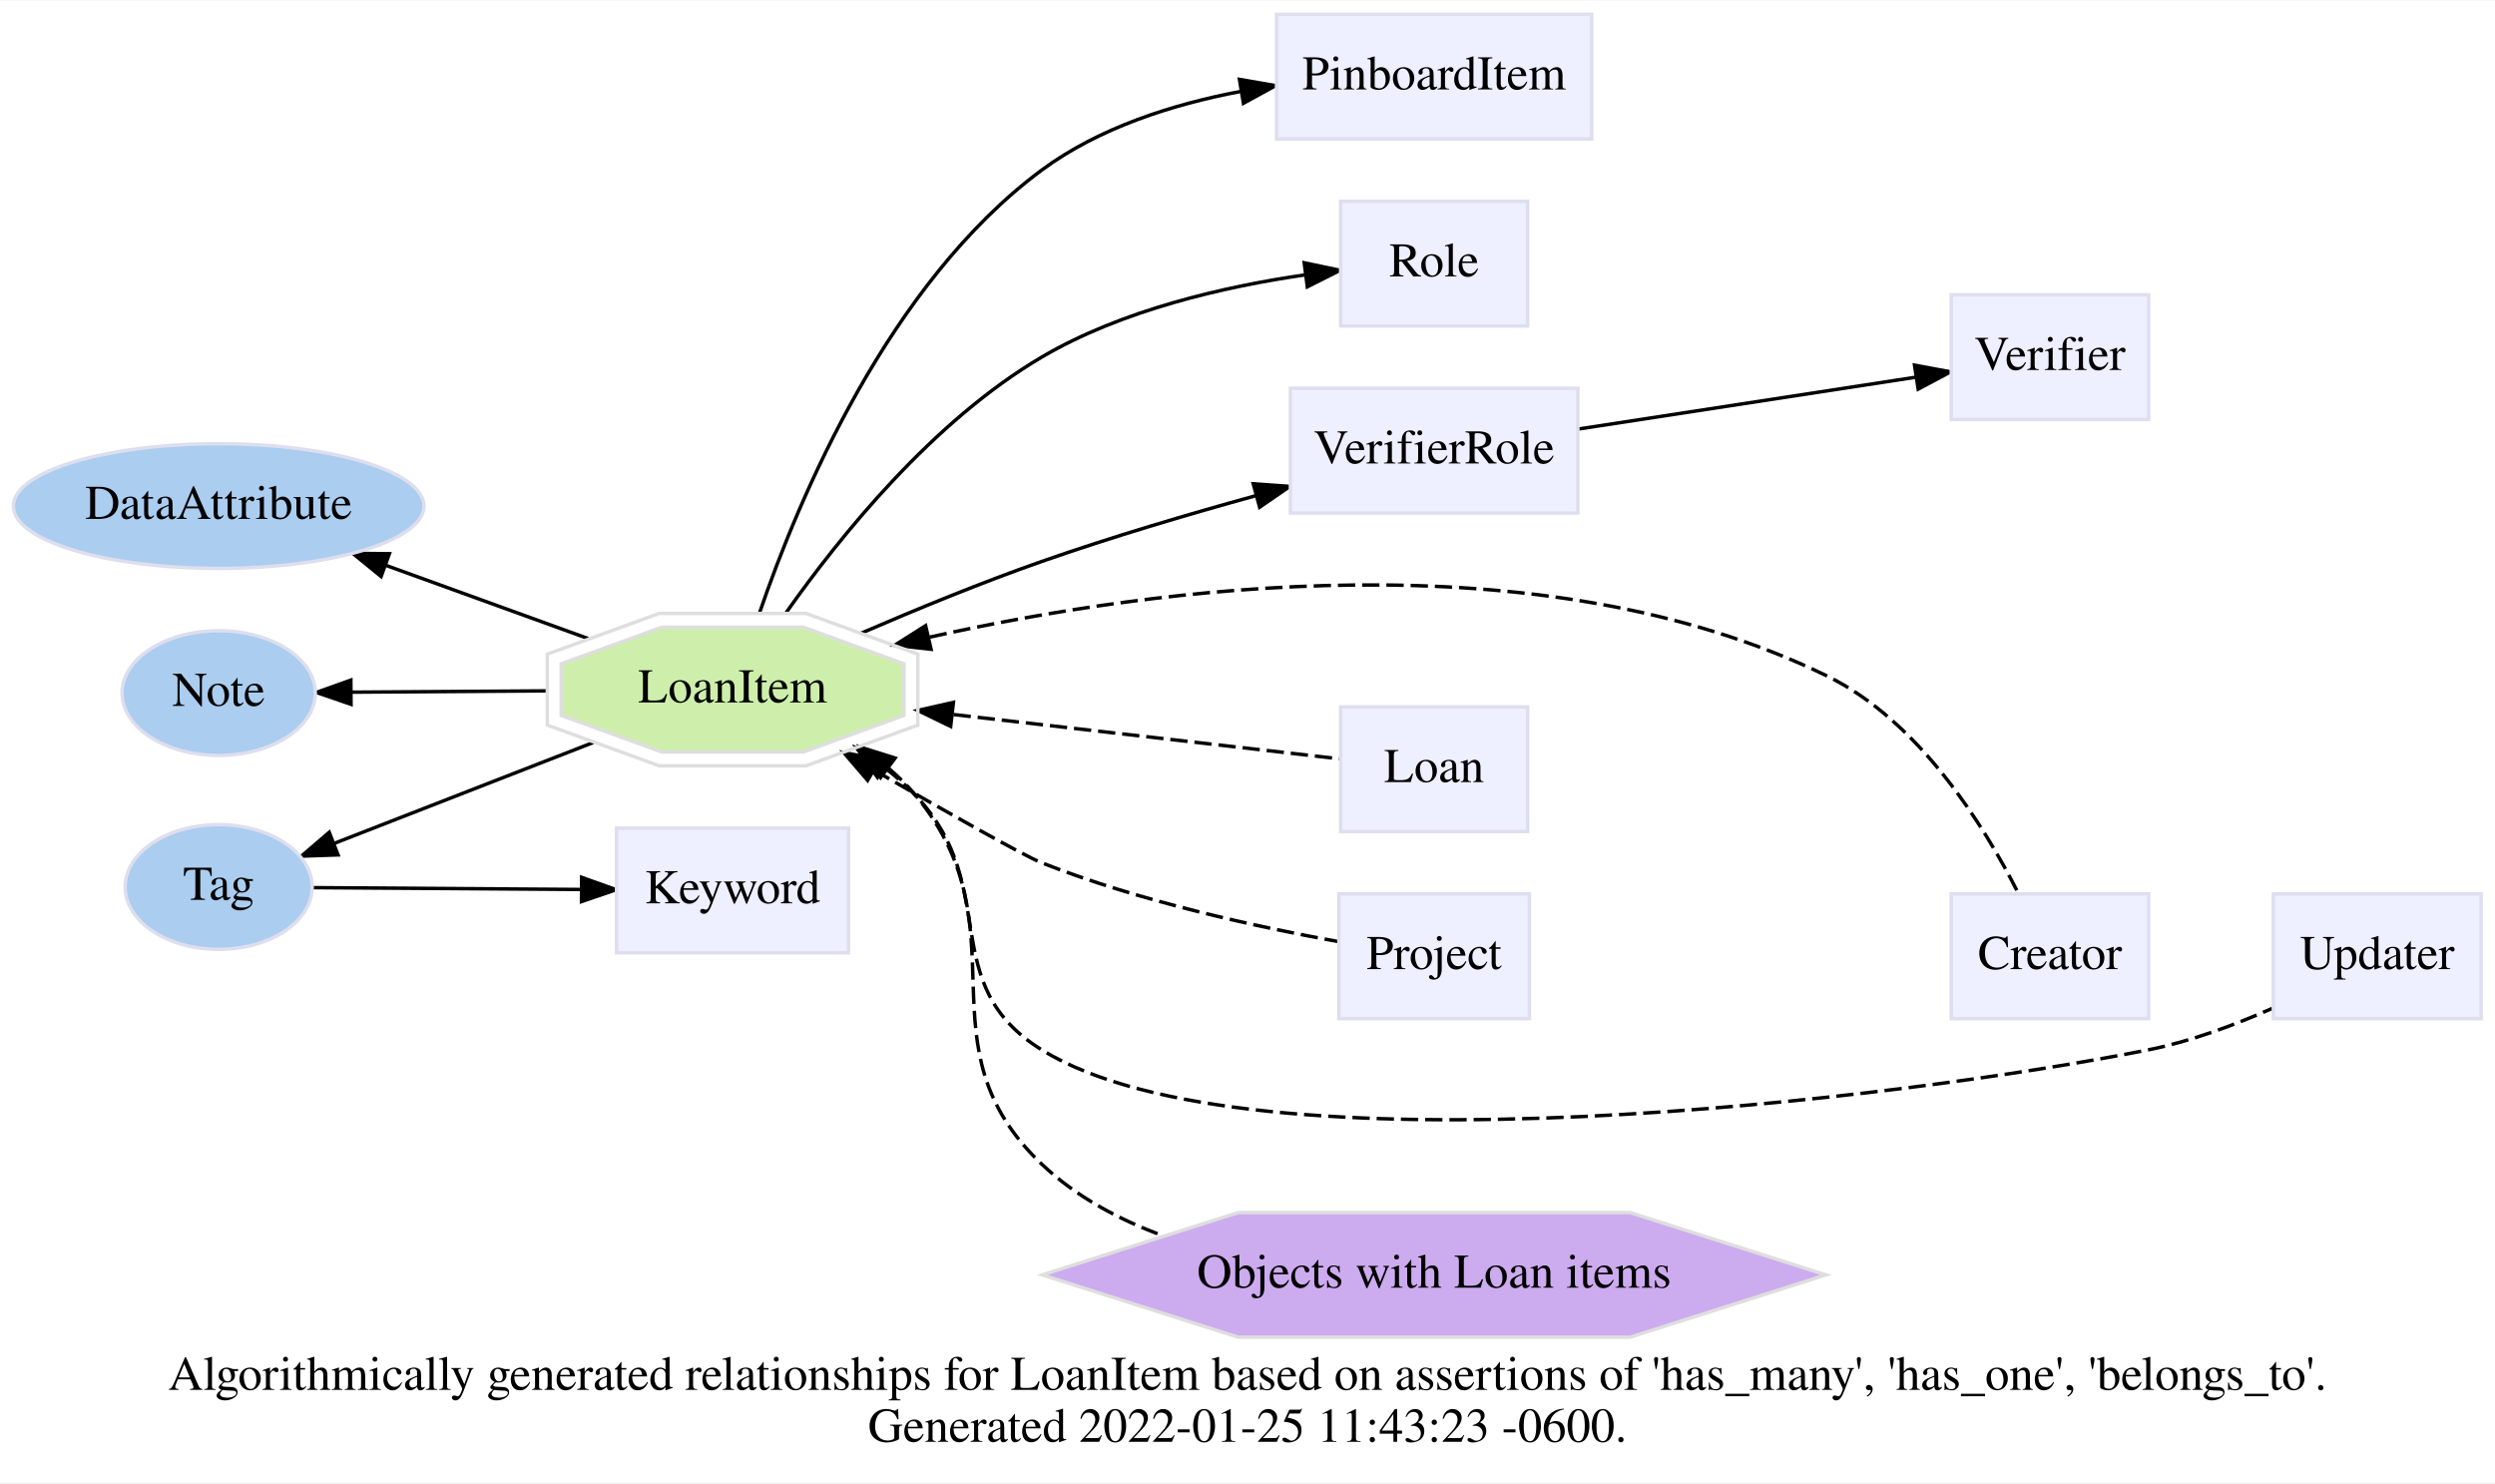
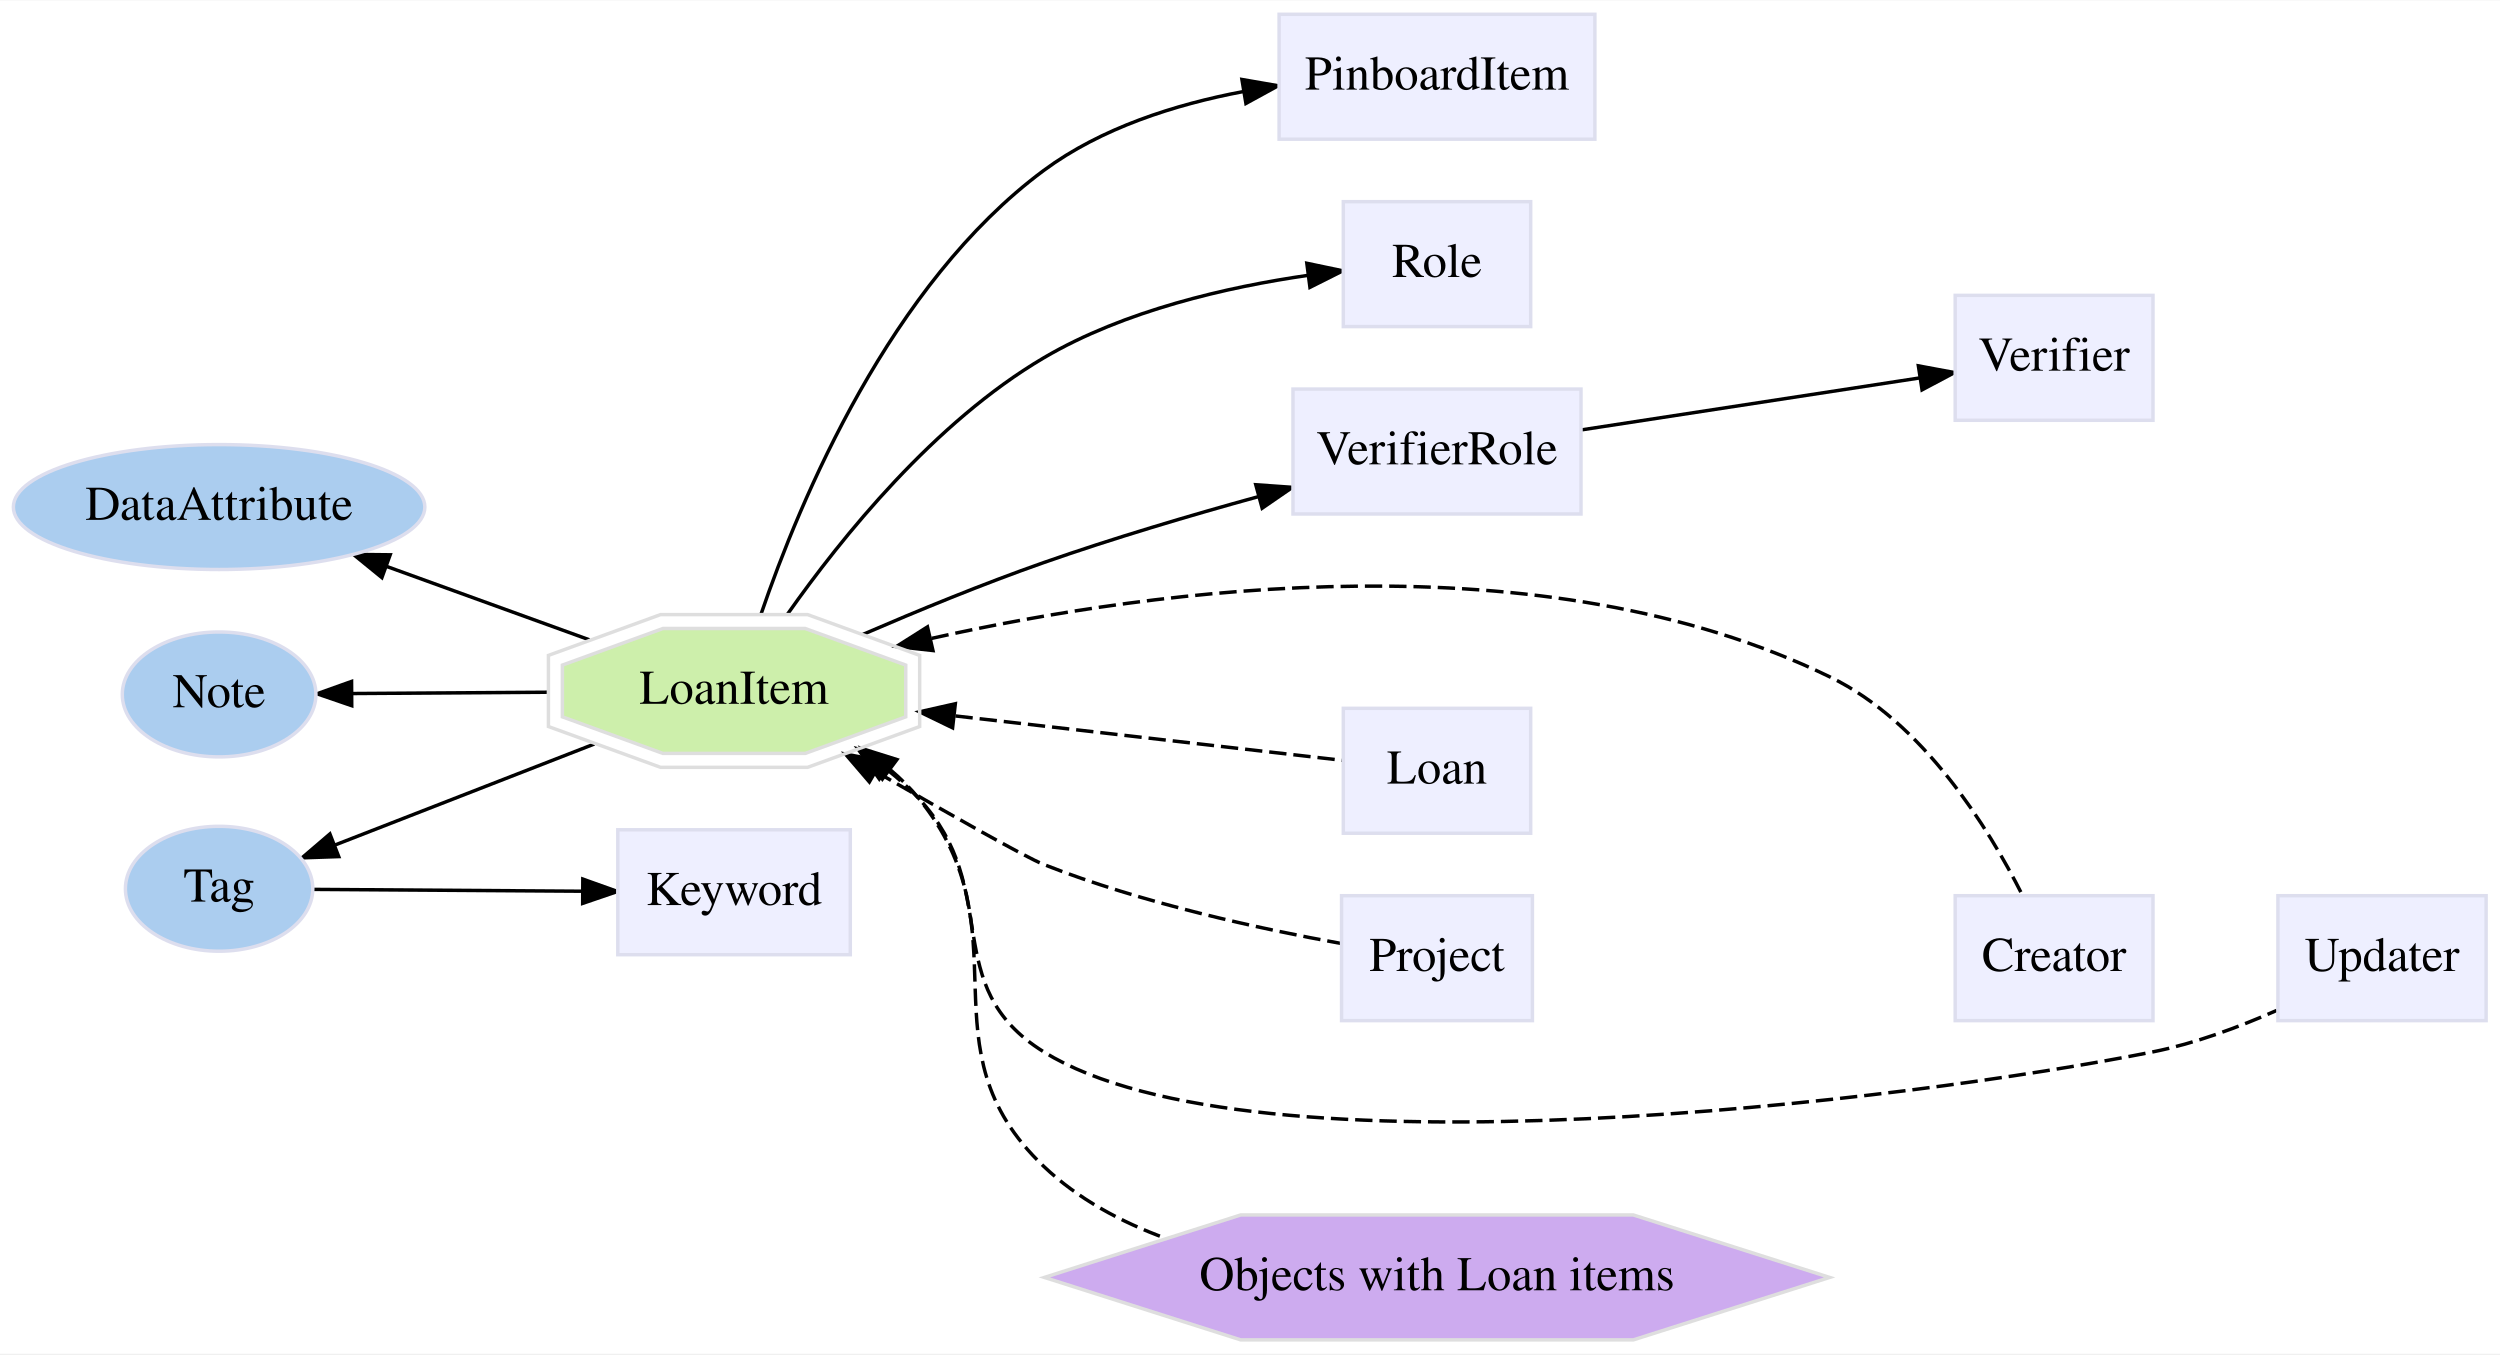
- <svg xmlns="http://www.w3.org/2000/svg" xmlns:xlink="http://www.w3.org/1999/xlink" width="720pt" height="428pt" viewBox="0.00 0.00 720.43 428.00">
-   <g id="graph0" class="graph" transform="scale(1 1) rotate(0) translate(4 424)">
-     <polygon fill="white" stroke="transparent" points="-4,4 -4,-424 716.43,-424 716.43,4 -4,4" />
-     <text text-anchor="middle" x="356.21" y="-22.8" font-family="Times,serif" font-size="14.00">Algorithmically generated relationships for LoanItem based on assertions of 'has_many', 'has_one', 'belongs_to'. </text>
-     <text text-anchor="middle" x="356.21" y="-7.8" font-family="Times,serif" font-size="14.00">Generated 2022-01-25 11:43:23 -0600.</text>
+ <svg xmlns="http://www.w3.org/2000/svg" xmlns:xlink="http://www.w3.org/1999/xlink" width="720pt" height="390pt" viewBox="0.00 0.00 720.43 390.00">
+   <g id="graph0" class="graph" transform="scale(1 1) rotate(0) translate(4 386)">
+     <polygon fill="white" stroke="transparent" points="-4,4 -4,-386 716.43,-386 716.43,4 -4,4" />
    <g id="edge2" class="edge">
-       <path fill="none" stroke="black" d="M86.32,-167.82C107.86,-167.67 138.82,-167.46 163.92,-167.29" />
-       <polygon fill="black" stroke="black" points="163.95,-170.79 173.93,-167.22 163.91,-163.79 163.95,-170.79" />
+       <path fill="none" stroke="black" d="M86.32,-129.82C107.86,-129.67 138.82,-129.46 163.92,-129.29" />
+       <polygon fill="black" stroke="black" points="163.95,-132.79 173.93,-129.22 163.91,-125.79 163.95,-132.79" />
    </g>
    <g id="edge1" class="edge">
-       <path fill="none" stroke="black" d="M165.88,-239.72C147.75,-246.28 126.27,-254.06 107.43,-260.88" />
-       <polygon fill="black" stroke="black" points="106.05,-257.66 97.84,-264.35 108.44,-264.24 106.05,-257.66" />
+       <path fill="none" stroke="black" d="M165.88,-201.72C147.75,-208.28 126.27,-216.06 107.43,-222.88" />
+       <polygon fill="black" stroke="black" points="106.05,-219.66 97.84,-226.35 108.44,-226.24 106.05,-219.66" />
    </g>
    <g id="edge6" class="edge">
-       <path fill="none" stroke="black" d="M167.3,-209.73C143.94,-200.63 114.65,-189.22 92.59,-180.63" />
-       <polygon fill="black" stroke="black" points="93.61,-177.27 83.02,-176.91 91.07,-183.8 93.61,-177.27" />
+       <path fill="none" stroke="black" d="M167.3,-171.73C143.94,-162.63 114.65,-151.22 92.59,-142.63" />
+       <polygon fill="black" stroke="black" points="93.61,-139.27 83.02,-138.91 91.07,-145.8 93.61,-139.27" />
    </g>
    <g id="edge3" class="edge">
-       <path fill="none" stroke="black" d="M154,-224.64C135.32,-224.51 114.68,-224.37 97.52,-224.26" />
-       <polygon fill="black" stroke="black" points="97.36,-220.75 87.34,-224.19 97.31,-227.75 97.36,-220.75" />
+       <path fill="none" stroke="black" d="M154,-186.64C135.32,-186.51 114.68,-186.37 97.52,-186.26" />
+       <polygon fill="black" stroke="black" points="97.36,-182.75 87.34,-186.19 97.31,-189.75 97.36,-182.75" />
    </g>
    <g id="edge4" class="edge">
-       <path fill="none" stroke="black" d="M215.31,-247.15C226.63,-280.26 252.59,-342.27 296.78,-375 313.32,-387.25 334.64,-394.02 354.26,-397.73" />
-       <polygon fill="black" stroke="black" points="353.89,-401.21 364.33,-399.4 355.04,-394.31 353.89,-401.21" />
+       <path fill="none" stroke="black" d="M215.31,-209.15C226.63,-242.26 252.59,-304.27 296.78,-337 313.32,-349.25 334.64,-356.02 354.26,-359.73" />
+       <polygon fill="black" stroke="black" points="353.89,-363.21 364.33,-361.4 355.04,-356.31 353.89,-363.21" />
    </g>
    <g id="edge5" class="edge">
-       <path fill="none" stroke="black" d="M222.99,-247.21C238.56,-269.32 265.36,-302.52 296.78,-321 320.02,-334.67 349.82,-341.43 372.88,-344.76" />
-       <polygon fill="black" stroke="black" points="372.59,-348.25 382.96,-346.07 373.49,-341.31 372.59,-348.25" />
+       <path fill="none" stroke="black" d="M222.99,-209.21C238.56,-231.32 265.36,-264.52 296.78,-283 320.02,-296.67 349.82,-303.43 372.88,-306.76" />
+       <polygon fill="black" stroke="black" points="372.59,-310.25 382.96,-308.07 373.49,-303.31 372.59,-310.25" />
    </g>
    <g id="edge7" class="edge">
-       <path fill="none" stroke="black" d="M244.65,-241.29C260.48,-248.13 279.38,-255.9 296.78,-262 316.74,-269 339.08,-275.61 358.55,-280.98" />
-       <polygon fill="black" stroke="black" points="357.88,-284.43 368.45,-283.68 359.72,-277.67 357.88,-284.43" />
+       <path fill="none" stroke="black" d="M244.65,-203.29C260.48,-210.13 279.38,-217.9 296.78,-224 316.74,-231 339.08,-237.61 358.55,-242.98" />
+       <polygon fill="black" stroke="black" points="357.88,-246.43 368.45,-245.68 359.72,-239.67 357.88,-246.43" />
    </g>
    <g id="edge9" class="edge">
-       <path fill="none" stroke="black" stroke-dasharray="5,2" d="M264.46,-240.15C330.09,-254.79 440.48,-269.37 523.43,-229 550.1,-216.02 568.88,-185.81 578.79,-166.18" />
-       <polygon fill="black" stroke="black" points="264.85,-236.65 254.32,-237.81 263.27,-243.47 264.85,-236.65" />
+       <path fill="none" stroke="black" stroke-dasharray="5,2" d="M264.46,-202.15C330.09,-216.79 440.48,-231.37 523.43,-191 550.1,-178.02 568.88,-147.81 578.79,-128.18" />
+       <polygon fill="black" stroke="black" points="264.85,-198.65 254.32,-199.81 263.27,-205.47 264.85,-198.65" />
    </g>
    <g id="edge10" class="edge">
-       <path fill="none" stroke="black" stroke-dasharray="5,2" d="M271.34,-217.8C308.98,-213.48 354.84,-208.22 383,-204.99" />
-       <polygon fill="black" stroke="black" points="270.51,-214.37 260.97,-218.99 271.3,-221.32 270.51,-214.37" />
+       <path fill="none" stroke="black" stroke-dasharray="5,2" d="M271.34,-179.8C308.98,-175.48 354.84,-170.22 383,-166.99" />
+       <polygon fill="black" stroke="black" points="270.51,-176.37 260.97,-180.99 271.3,-183.32 270.51,-176.37" />
    </g>
    <g id="edge12" class="edge">
-       <path fill="none" stroke="black" stroke-dasharray="5,2" d="M248.42,-201.73C269.26,-189.69 291.51,-177.08 296.78,-175 325.14,-163.81 359.42,-156.39 382.59,-152.21" />
-       <polygon fill="black" stroke="black" points="246.53,-198.78 239.63,-206.82 250.04,-204.83 246.53,-198.78" />
+       <path fill="none" stroke="black" stroke-dasharray="5,2" d="M248.42,-163.73C269.26,-151.69 291.51,-139.08 296.78,-137 325.14,-125.81 359.42,-118.39 382.59,-114.21" />
+       <polygon fill="black" stroke="black" points="246.53,-160.78 239.63,-168.82 250.04,-166.83 246.53,-160.78" />
    </g>
    <g id="edge13" class="edge">
-       <path fill="none" stroke="black" stroke-dasharray="5,2" d="M251.67,-202.3C254.95,-199.73 258.04,-196.96 260.78,-194 285.35,-167.45 266.06,-140.1 296.78,-121 357.1,-83.49 546.77,-107.11 616.43,-121 628.53,-123.41 641.2,-128.13 652.11,-132.95" />
-       <polygon fill="black" stroke="black" points="249.39,-199.63 243.25,-208.27 253.44,-205.34 249.39,-199.63" />
+       <path fill="none" stroke="black" stroke-dasharray="5,2" d="M251.67,-164.3C254.95,-161.73 258.04,-158.96 260.78,-156 285.35,-129.45 266.06,-102.1 296.78,-83 357.1,-45.49 546.77,-69.11 616.43,-83 628.53,-85.41 641.2,-90.13 652.11,-94.95" />
+       <polygon fill="black" stroke="black" points="249.39,-161.63 243.25,-170.27 253.44,-167.34 249.39,-161.63" />
    </g>
    <g id="edge11" class="edge">
-       <path fill="none" stroke="black" stroke-dasharray="5,2" d="M252.64,-202.23C255.62,-199.7 258.38,-196.96 260.78,-194 292.12,-155.35 260.73,-122.29 296.78,-88 306.62,-78.64 319.01,-71.98 331.93,-67.26" />
-       <polygon fill="black" stroke="black" points="250.28,-199.62 244.37,-208.41 254.47,-205.23 250.28,-199.62" />
+       <path fill="none" stroke="black" stroke-dasharray="5,2" d="M252.64,-164.23C255.62,-161.7 258.38,-158.96 260.78,-156 292.12,-117.35 260.73,-84.29 296.78,-50 306.62,-40.64 319.01,-33.98 331.93,-29.26" />
+       <polygon fill="black" stroke="black" points="250.28,-161.62 244.37,-170.41 254.47,-167.23 250.28,-161.62" />
    </g>
    <g id="edge8" class="edge">
-       <path fill="none" stroke="black" d="M451.88,-300.26C481.25,-304.77 520.57,-310.81 549.21,-315.21" />
-       <polygon fill="black" stroke="black" points="548.82,-318.69 559.24,-316.75 549.88,-311.77 548.82,-318.69" />
+       <path fill="none" stroke="black" d="M451.88,-262.26C481.25,-266.77 520.57,-272.81 549.21,-277.21" />
+       <polygon fill="black" stroke="black" points="548.82,-280.69 559.24,-278.75 549.88,-273.77 548.82,-280.69" />
    </g>
    <g id="node1" class="node">
      <g id="a_node1">
        <a xlink:href="/develop/Data/models.html#data-attribute" xlink:title="DataAttribute" target="_top">
-           <ellipse fill="#abcdef" stroke="#dddeee" cx="59.14" cy="-278" rx="59.29" ry="18" />
-           <text text-anchor="middle" x="59.14" y="-274.3" font-family="Times,serif" font-size="14.00">DataAttribute</text>
+           <ellipse fill="#abcdef" stroke="#dddeee" cx="59.14" cy="-240" rx="59.29" ry="18" />
+           <text text-anchor="middle" x="59.14" y="-236.3" font-family="Times,serif" font-size="14.00">DataAttribute</text>
        </a>
      </g>
    </g>
    <g id="node2" class="node">
      <g id="a_node2">
        <a xlink:href="/develop/Data/models.html#tag" xlink:title="Tag" target="_top">
-           <ellipse fill="#abcdef" stroke="#dddeee" cx="59.14" cy="-168" rx="27" ry="18" />
-           <text text-anchor="middle" x="59.14" y="-164.3" font-family="Times,serif" font-size="14.00">Tag</text>
+           <ellipse fill="#abcdef" stroke="#dddeee" cx="59.14" cy="-130" rx="27" ry="18" />
+           <text text-anchor="middle" x="59.14" y="-126.3" font-family="Times,serif" font-size="14.00">Tag</text>
        </a>
      </g>
    </g>
    <g id="node3" class="node">
      <g id="a_node3">
        <a xlink:href="/develop/Data/models.html#note" xlink:title="Note" target="_top">
-           <ellipse fill="#abcdef" stroke="#dddeee" cx="59.14" cy="-224" rx="27.9" ry="18" />
-           <text text-anchor="middle" x="59.14" y="-220.3" font-family="Times,serif" font-size="14.00">Note</text>
+           <ellipse fill="#abcdef" stroke="#dddeee" cx="59.14" cy="-186" rx="27.9" ry="18" />
+           <text text-anchor="middle" x="59.14" y="-182.3" font-family="Times,serif" font-size="14.00">Note</text>
        </a>
      </g>
    </g>
    <g id="node4" class="node">
      <g id="a_node4">
        <a xlink:href="/develop/Data/models.html#loan-item" xlink:title="LoanItem" target="_top">
-           <polygon fill="#cdefab" stroke="#dedede" points="257.01,-217.54 257.01,-232.46 228.03,-243 187.04,-243 158.06,-232.46 158.06,-217.54 187.04,-207 228.03,-207 257.01,-217.54" />
-           <polygon fill="none" stroke="#dedede" points="261.02,-214.75 261.02,-235.25 228.74,-247 186.33,-247 154.04,-235.25 154.04,-214.75 186.33,-203 228.74,-203 261.02,-214.75" />
-           <text text-anchor="middle" x="207.53" y="-221.3" font-family="Times,serif" font-size="14.00">LoanItem</text>
+           <polygon fill="#cdefab" stroke="#dedede" points="257.01,-179.54 257.01,-194.46 228.03,-205 187.04,-205 158.06,-194.46 158.06,-179.54 187.04,-169 228.03,-169 257.01,-179.54" />
+           <polygon fill="none" stroke="#dedede" points="261.02,-176.75 261.02,-197.25 228.74,-209 186.33,-209 154.04,-197.25 154.04,-176.75 186.33,-165 228.74,-165 261.02,-176.75" />
+           <text text-anchor="middle" x="207.53" y="-183.3" font-family="Times,serif" font-size="14.00">LoanItem</text>
        </a>
      </g>
    </g>
    <g id="node5" class="node">
      <g id="a_node5">
        <a xlink:href="/develop/Data/models.html#keyword" xlink:title="Keyword" target="_top">
-           <polygon fill="#eeefff" stroke="#dddeee" points="241.03,-185 174.03,-185 174.03,-149 241.03,-149 241.03,-185" />
-           <text text-anchor="middle" x="207.53" y="-163.3" font-family="Times,serif" font-size="14.00">Keyword</text>
+           <polygon fill="#eeefff" stroke="#dddeee" points="241.03,-147 174.03,-147 174.03,-111 241.03,-111 241.03,-147" />
+           <text text-anchor="middle" x="207.53" y="-125.3" font-family="Times,serif" font-size="14.00">Keyword</text>
        </a>
      </g>
    </g>
    <g id="node6" class="node">
      <g id="a_node6">
        <a xlink:href="/develop/Data/models.html#pinboard-item" xlink:title="PinboardItem" target="_top">
-           <polygon fill="#eeefff" stroke="#dddeee" points="455.6,-420 364.6,-420 364.6,-384 455.6,-384 455.6,-420" />
-           <text text-anchor="middle" x="410.1" y="-398.3" font-family="Times,serif" font-size="14.00">PinboardItem</text>
+           <polygon fill="#eeefff" stroke="#dddeee" points="455.6,-382 364.6,-382 364.6,-346 455.6,-346 455.6,-382" />
+           <text text-anchor="middle" x="410.1" y="-360.3" font-family="Times,serif" font-size="14.00">PinboardItem</text>
        </a>
      </g>
    </g>
    <g id="node7" class="node">
      <g id="a_node7">
        <a xlink:href="/develop/Data/models.html#role" xlink:title="Role" target="_top">
-           <polygon fill="#eeefff" stroke="#dddeee" points="437.1,-366 383.1,-366 383.1,-330 437.1,-330 437.1,-366" />
-           <text text-anchor="middle" x="410.1" y="-344.3" font-family="Times,serif" font-size="14.00">Role</text>
+           <polygon fill="#eeefff" stroke="#dddeee" points="437.1,-328 383.1,-328 383.1,-292 437.1,-292 437.1,-328" />
+           <text text-anchor="middle" x="410.1" y="-306.3" font-family="Times,serif" font-size="14.00">Role</text>
        </a>
      </g>
    </g>
    <g id="node8" class="node">
      <g id="a_node8">
        <a xlink:href="/develop/Data/models.html#verifier-role" xlink:title="VerifierRole" target="_top">
-           <polygon fill="#eeefff" stroke="#dddeee" points="451.6,-312 368.6,-312 368.6,-276 451.6,-276 451.6,-312" />
-           <text text-anchor="middle" x="410.1" y="-290.3" font-family="Times,serif" font-size="14.00">VerifierRole</text>
+           <polygon fill="#eeefff" stroke="#dddeee" points="451.6,-274 368.6,-274 368.6,-238 451.6,-238 451.6,-274" />
+           <text text-anchor="middle" x="410.1" y="-252.3" font-family="Times,serif" font-size="14.00">VerifierRole</text>
        </a>
      </g>
    </g>
    <g id="node9" class="node">
      <g id="a_node9">
        <a xlink:href="/develop/Data/models.html#verifier" xlink:title="Verifier" target="_top">
-           <polygon fill="#eeefff" stroke="#dddeee" points="616.43,-339 559.43,-339 559.43,-303 616.43,-303 616.43,-339" />
-           <text text-anchor="middle" x="587.93" y="-317.3" font-family="Times,serif" font-size="14.00">Verifier</text>
+           <polygon fill="#eeefff" stroke="#dddeee" points="616.43,-301 559.43,-301 559.43,-265 616.43,-265 616.43,-301" />
+           <text text-anchor="middle" x="587.93" y="-279.3" font-family="Times,serif" font-size="14.00">Verifier</text>
        </a>
      </g>
    </g>
    <g id="node10" class="node">
      <g id="a_node10">
        <a xlink:href="/develop/Data/models.html#creator" xlink:title="Creator" target="_top">
-           <polygon fill="#eeefff" stroke="#dddeee" points="616.43,-166 559.43,-166 559.43,-130 616.43,-130 616.43,-166" />
-           <text text-anchor="middle" x="587.93" y="-144.3" font-family="Times,serif" font-size="14.00">Creator</text>
+           <polygon fill="#eeefff" stroke="#dddeee" points="616.43,-128 559.43,-128 559.43,-92 616.43,-92 616.43,-128" />
+           <text text-anchor="middle" x="587.93" y="-106.3" font-family="Times,serif" font-size="14.00">Creator</text>
        </a>
      </g>
    </g>
    <g id="node11" class="node">
      <g id="a_node11">
        <a xlink:href="/develop/Data/models.html#loan" xlink:title="Loan" target="_top">
-           <polygon fill="#eeefff" stroke="#dddeee" points="437.1,-220 383.1,-220 383.1,-184 437.1,-184 437.1,-220" />
-           <text text-anchor="middle" x="410.1" y="-198.3" font-family="Times,serif" font-size="14.00">Loan</text>
+           <polygon fill="#eeefff" stroke="#dddeee" points="437.1,-182 383.1,-182 383.1,-146 437.1,-146 437.1,-182" />
+           <text text-anchor="middle" x="410.1" y="-160.3" font-family="Times,serif" font-size="14.00">Loan</text>
        </a>
      </g>
    </g>
    <g id="node12" class="node">
      <g id="a_node12">
        <a xlink:href="/develop/Data/models.html#project" xlink:title="Project" target="_top">
-           <polygon fill="#eeefff" stroke="#dddeee" points="437.6,-166 382.6,-166 382.6,-130 437.6,-130 437.6,-166" />
-           <text text-anchor="middle" x="410.1" y="-144.3" font-family="Times,serif" font-size="14.00">Project</text>
+           <polygon fill="#eeefff" stroke="#dddeee" points="437.6,-128 382.6,-128 382.6,-92 437.6,-92 437.6,-128" />
+           <text text-anchor="middle" x="410.1" y="-106.3" font-family="Times,serif" font-size="14.00">Project</text>
        </a>
      </g>
    </g>
    <g id="node13" class="node">
      <g id="a_node13">
        <a xlink:href="/develop/Data/models.html#updater" xlink:title="Updater" target="_top">
-           <polygon fill="#eeefff" stroke="#dddeee" points="712.43,-166 652.43,-166 652.43,-130 712.43,-130 712.43,-166" />
-           <text text-anchor="middle" x="682.43" y="-144.3" font-family="Times,serif" font-size="14.00">Updater</text>
+           <polygon fill="#eeefff" stroke="#dddeee" points="712.43,-128 652.43,-128 652.43,-92 712.43,-92 712.43,-128" />
+           <text text-anchor="middle" x="682.43" y="-106.3" font-family="Times,serif" font-size="14.00">Updater</text>
        </a>
      </g>
    </g>
    <g id="node14" class="node">
      <g id="a_node14">
        <a xlink:href="/develop/Data/models.html#objects with loan item" xlink:title="Objects with Loan items" target="_top">
-           <polygon fill="#cdabef" stroke="#dedede" points="523.25,-56 466.68,-74 353.53,-74 296.95,-56 353.53,-38 466.68,-38 523.25,-56" />
-           <text text-anchor="middle" x="410.1" y="-52.3" font-family="Times,serif" font-size="14.00">Objects with Loan items</text>
+           <polygon fill="#cdabef" stroke="#dedede" points="523.25,-18 466.68,-36 353.53,-36 296.95,-18 353.53,0 466.68,0 523.25,-18" />
+           <text text-anchor="middle" x="410.1" y="-14.3" font-family="Times,serif" font-size="14.00">Objects with Loan items</text>
        </a>
      </g>
    </g>
  </g>
</svg>
